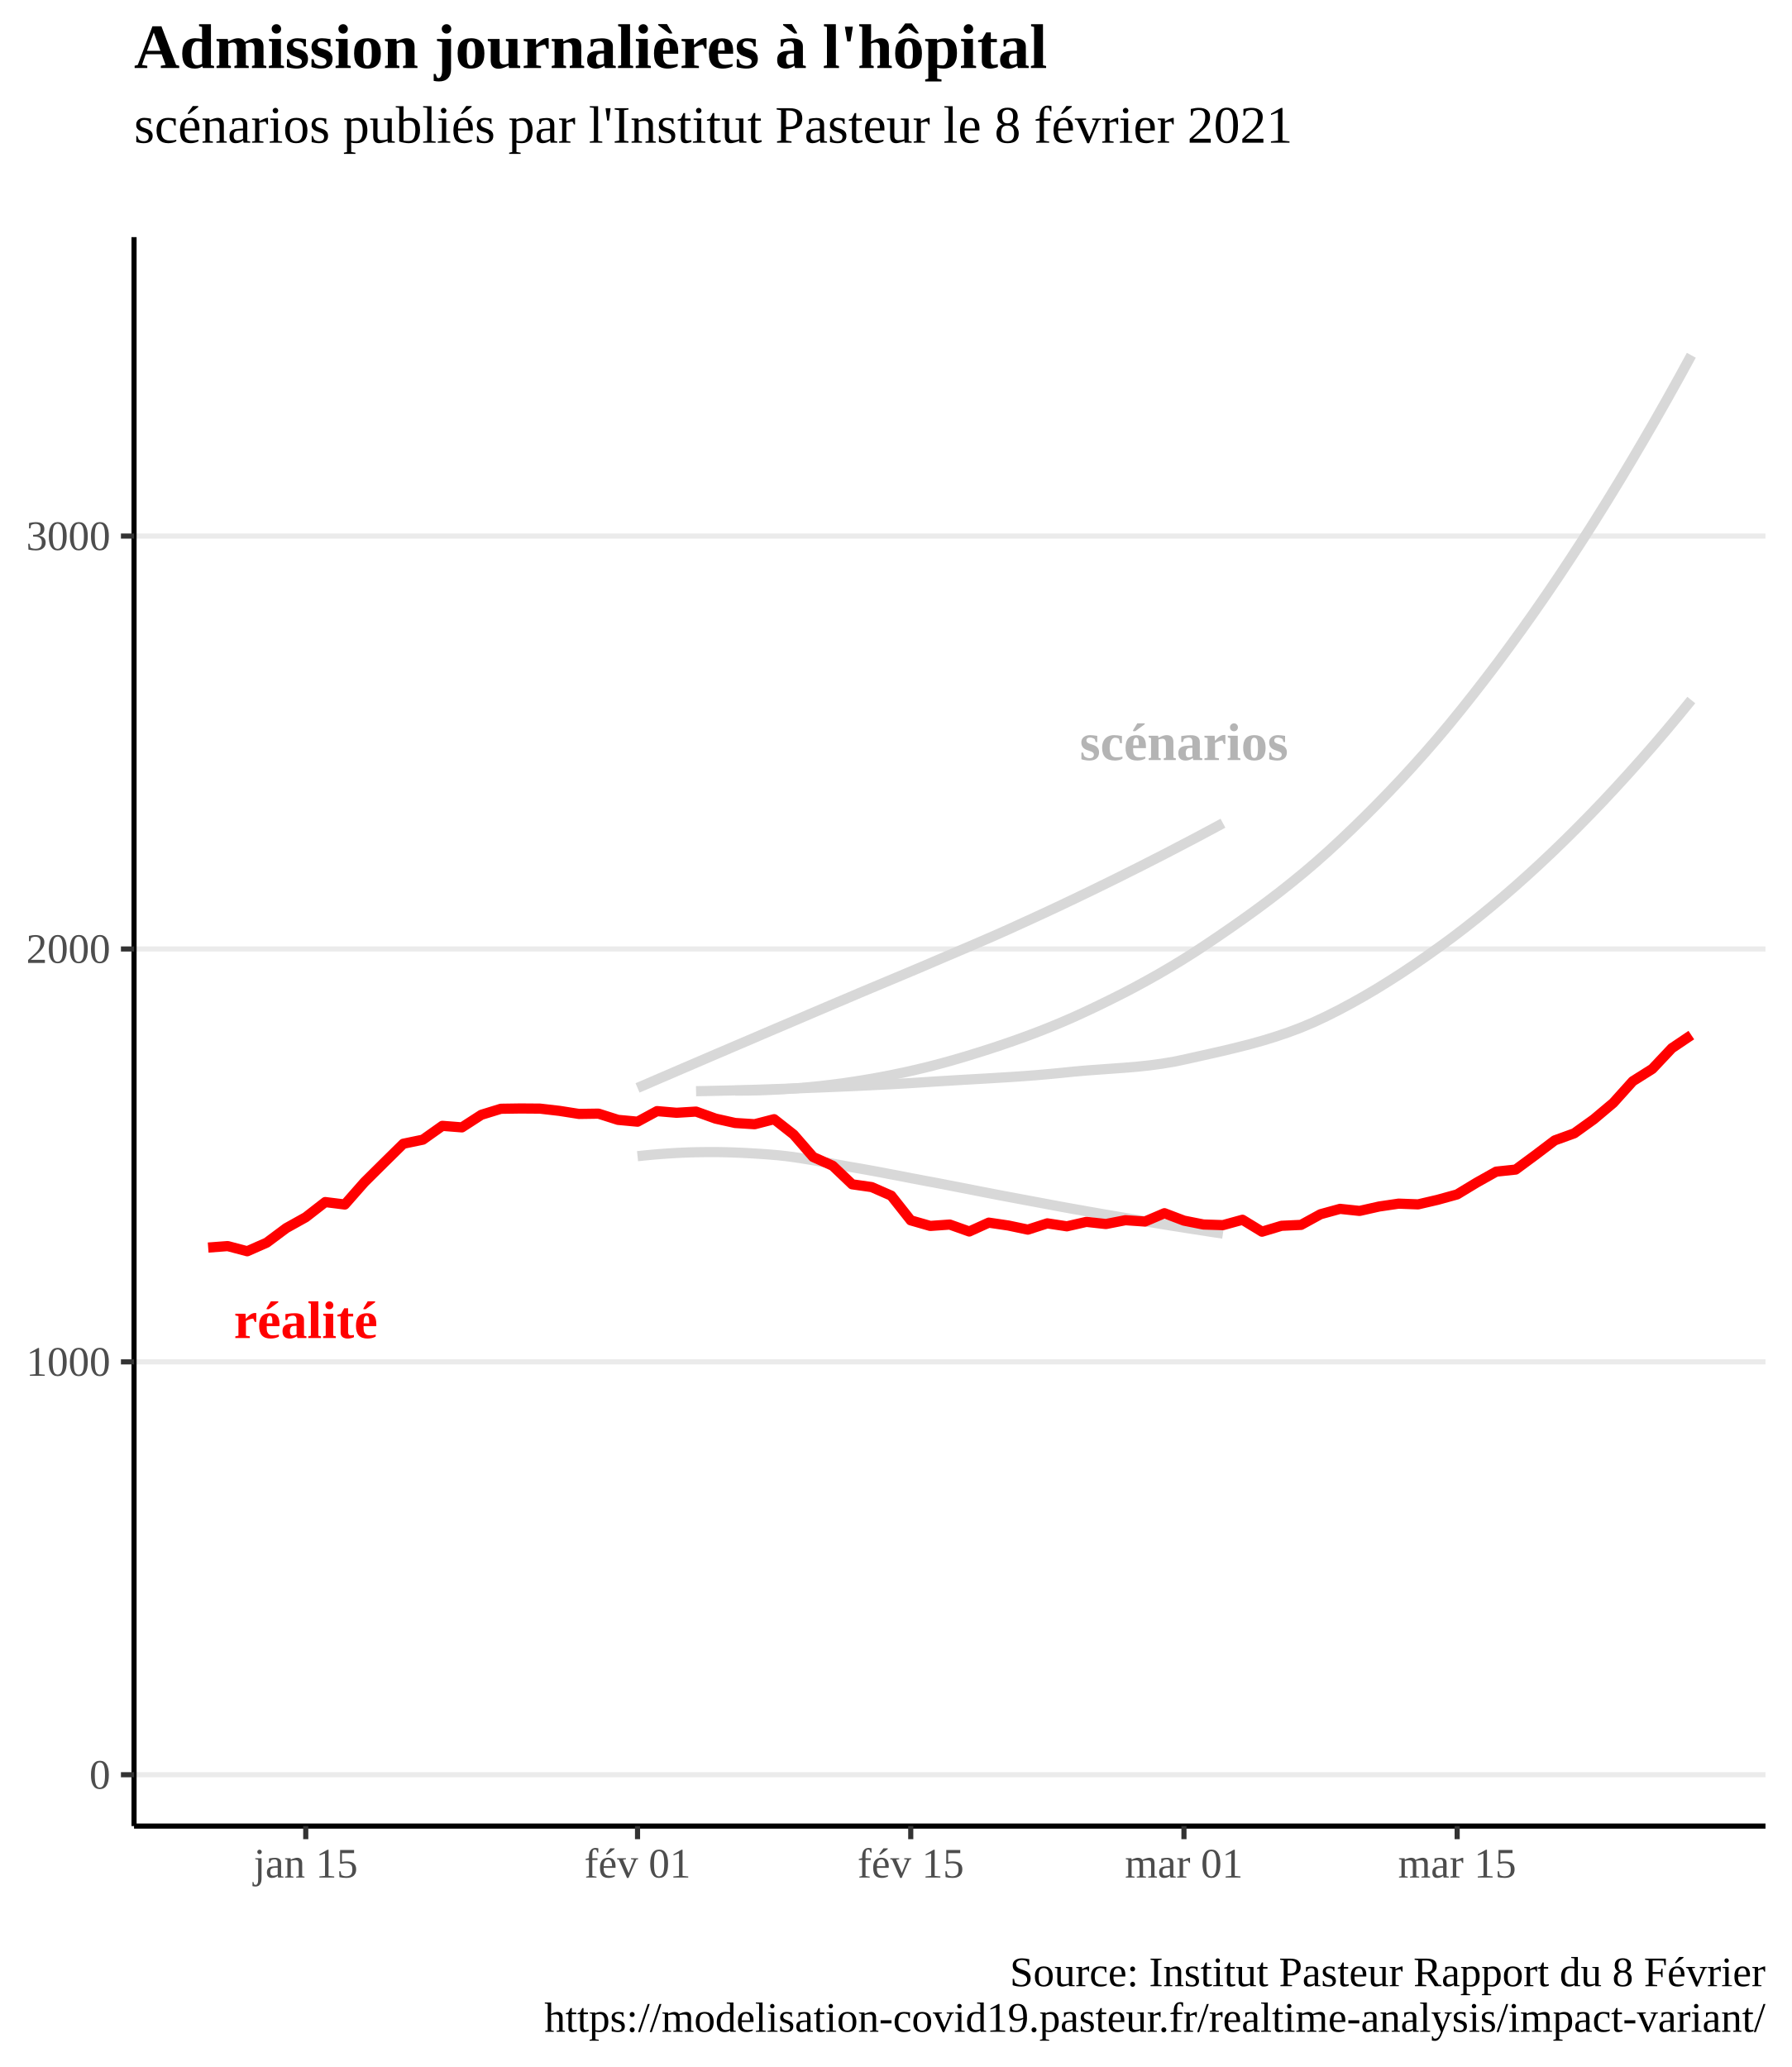
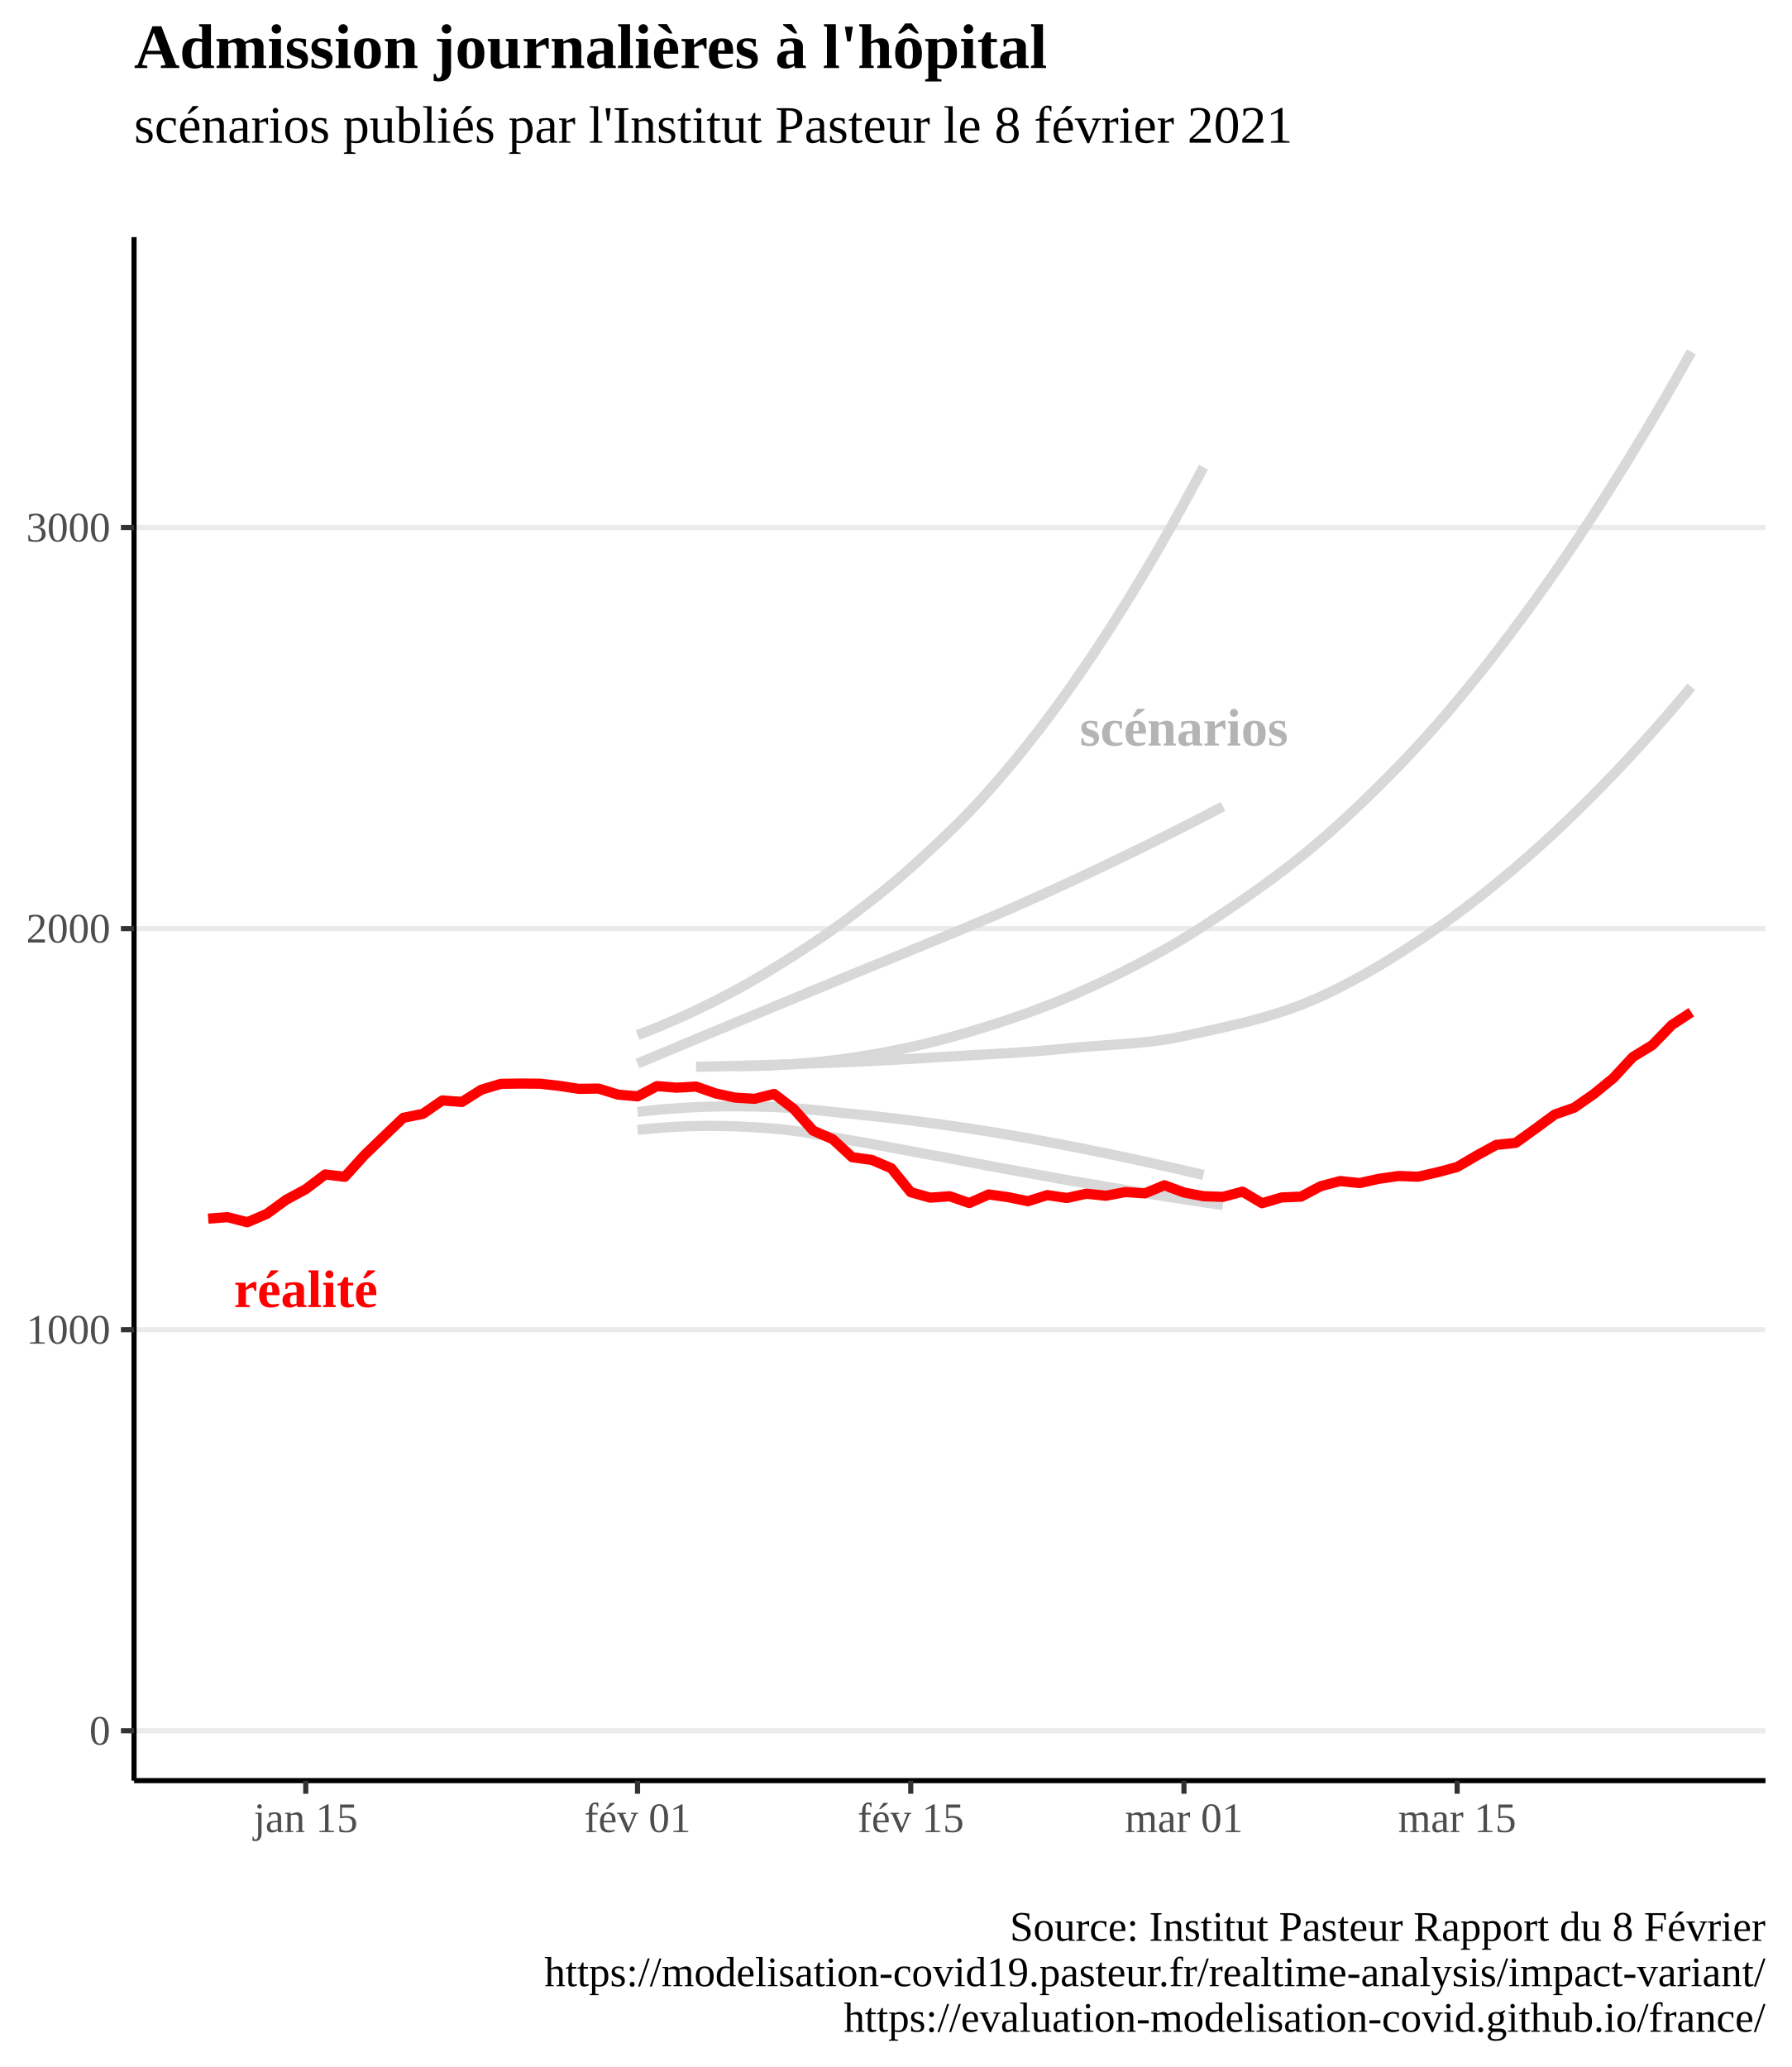
<svg xmlns="http://www.w3.org/2000/svg" class="svglite" width="374.40pt" height="432.00pt" viewBox="0 0 374.40 432.00">
  <defs>
    <style type="text/css">
    .svglite line, .svglite polyline, .svglite polygon, .svglite path, .svglite rect, .svglite circle {
      fill: none;
      stroke: #000000;
      stroke-linecap: round;
      stroke-linejoin: round;
      stroke-miterlimit: 10.00;
    }
+     .svglite text {
+       white-space: pre;
+     }
  </style>
  </defs>
  <rect width="100%" height="100%" style="stroke: none; fill: #FFFFFF;" />
  <defs>
    <clipPath id="cpMC4wMHwzNzQuNDB8MC4wMHw0MzIuMDA=">
      <rect x="0.00" y="0.00" width="374.40" height="432.00" />
    </clipPath>
  </defs>
  <g clip-path="url(#cpMC4wMHwzNzQuNDB8MC4wMHw0MzIuMDA=)">
-     <rect x="0" y="0" width="374.40" height="432.00" style="stroke-width: 1.07; stroke: #FFFFFF; fill: #FFFFFF;" />
+     <rect x="0" y="0.00" width="374.40" height="432.00" style="stroke-width: 1.07; stroke: #FFFFFF; fill: #FFFFFF;" />
  </g>
  <defs>
-     <clipPath id="cpMjguMDF8MzY4LjkyfDQ5LjU2fDM4MS42NQ==">
-       <rect x="28.01" y="49.56" width="340.91" height="332.09" />
+     <clipPath id="cpMjguMDF8MzY4LjkyfDQ5LjU2fDM3Mi4xNQ==">
+       <rect x="28.01" y="49.56" width="340.91" height="322.59" />
    </clipPath>
  </defs>
-   <g clip-path="url(#cpMjguMDF8MzY4LjkyfDQ5LjU2fDM4MS42NQ==)">
-     <rect x="28.01" y="49.56" width="340.91" height="332.09" style="stroke-width: 1.07; stroke: none; fill: #FFFFFF;" />
-     <polyline points="28.01,370.92 368.92,370.92 " style="stroke-width: 1.07; stroke: #EBEBEB; stroke-linecap: butt;" />
-     <polyline points="28.01,284.63 368.92,284.63 " style="stroke-width: 1.07; stroke: #EBEBEB; stroke-linecap: butt;" />
-     <polyline points="28.01,198.33 368.92,198.33 " style="stroke-width: 1.07; stroke: #EBEBEB; stroke-linecap: butt;" />
-     <polyline points="28.01,112.04 368.92,112.04 " style="stroke-width: 1.07; stroke: #EBEBEB; stroke-linecap: butt;" />
-     <polyline points="153.61,227.93 156.14,227.92 158.67,227.87 161.20,227.77 163.72,227.64 166.25,227.46 168.78,227.25 171.31,227.00 173.84,226.70 176.37,226.37 178.90,225.99 181.43,225.58 183.96,225.13 186.49,224.64 189.02,224.11 191.55,223.54 194.08,222.93 196.61,222.27 199.14,221.57 201.66,220.83 204.19,220.05 206.72,219.25 209.25,218.41 211.78,217.54 214.31,216.63 216.84,215.68 219.37,214.68 221.90,213.63 224.43,212.53 226.96,211.37 229.49,210.17 232.02,208.93 234.55,207.66 237.08,206.34 239.60,204.97 242.13,203.55 244.66,202.07 247.19,200.53 249.72,198.93 252.25,197.26 254.78,195.55 257.31,193.81 259.84,192.03 262.37,190.21 264.90,188.33 267.43,186.40 269.96,184.39 272.49,182.32 275.02,180.16 277.54,177.92 280.07,175.58 282.60,173.17 285.13,170.70 287.66,168.16 290.19,165.56 292.72,162.89 295.25,160.13 297.78,157.30 300.31,154.38 302.84,151.37 305.37,148.26 307.90,145.07 310.43,141.81 312.96,138.48 315.48,135.07 318.01,131.58 320.54,128.01 323.07,124.36 325.60,120.63 328.13,116.81 330.66,112.92 333.19,108.94 335.72,104.88 338.25,100.75 340.78,96.53 343.31,92.23 345.84,87.86 348.37,83.40 350.90,78.86 353.42,74.25 " style="stroke-width: 2.13; stroke: #D8D8D8; stroke-linecap: butt;" />
-     <polyline points="145.45,228.06 148.08,228.01 150.72,227.95 153.35,227.89 155.98,227.82 158.61,227.74 161.25,227.65 163.88,227.56 166.51,227.47 169.14,227.36 171.78,227.26 174.41,227.15 177.04,227.04 179.67,226.92 182.31,226.79 184.94,226.66 187.57,226.52 190.21,226.37 192.84,226.20 195.47,226.03 198.10,225.87 200.74,225.71 203.37,225.56 206.00,225.41 208.63,225.25 211.27,225.09 213.90,224.91 216.53,224.71 219.16,224.48 221.80,224.23 224.43,223.96 227.06,223.73 229.69,223.54 232.33,223.35 234.96,223.16 237.59,222.94 240.22,222.66 242.86,222.30 245.49,221.86 248.12,221.30 250.75,220.71 253.39,220.12 256.02,219.52 258.65,218.88 261.28,218.21 263.92,217.47 266.55,216.66 269.18,215.77 271.81,214.78 274.45,213.67 277.08,212.44 279.71,211.12 282.35,209.71 284.98,208.23 287.61,206.68 290.24,205.05 292.88,203.36 295.51,201.60 298.14,199.78 300.77,197.91 303.41,195.98 306.04,193.97 308.67,191.90 311.30,189.75 313.94,187.54 316.57,185.26 319.20,182.91 321.83,180.50 324.47,178.01 327.10,175.46 329.73,172.85 332.36,170.17 335.00,167.42 337.63,164.60 340.26,161.72 342.89,158.78 345.53,155.76 348.16,152.68 350.79,149.53 353.42,146.31 " style="stroke-width: 2.13; stroke: #D8D8D8; stroke-linecap: butt;" />
-     <polyline points="133.22,241.64 134.77,241.48 136.31,241.33 137.86,241.20 139.41,241.09 140.96,240.99 142.51,240.91 144.06,240.85 145.61,240.81 147.15,240.79 148.70,240.78 150.25,240.79 151.80,240.82 153.35,240.87 154.90,240.93 156.45,241.01 157.99,241.10 159.54,241.20 161.09,241.32 162.64,241.45 164.19,241.62 165.74,241.82 167.29,242.05 168.83,242.30 170.38,242.56 171.93,242.84 173.48,243.12 175.03,243.41 176.58,243.69 178.13,243.96 179.67,244.22 181.22,244.50 182.77,244.78 184.32,245.07 185.87,245.37 187.42,245.66 188.97,245.96 190.51,246.26 192.06,246.55 193.61,246.85 195.16,247.13 196.71,247.43 198.26,247.73 199.81,248.03 201.35,248.33 202.90,248.63 204.45,248.94 206.00,249.24 207.55,249.54 209.10,249.84 210.65,250.13 212.19,250.42 213.74,250.71 215.29,251.00 216.84,251.29 218.39,251.58 219.94,251.87 221.49,252.16 223.03,252.44 224.58,252.72 226.13,252.99 227.68,253.27 229.23,253.54 230.78,253.81 232.33,254.07 233.87,254.34 235.42,254.60 236.97,254.86 238.52,255.12 240.07,255.38 241.62,255.63 243.17,255.89 244.71,256.14 246.26,256.38 247.81,256.63 249.36,256.87 250.91,257.11 252.46,257.35 254.01,257.59 255.55,257.82 " style="stroke-width: 2.13; stroke: #D8D8D8; stroke-linecap: butt;" />
-     <polyline points="133.22,227.37 134.77,226.71 136.31,226.04 137.86,225.37 139.41,224.71 140.96,224.04 142.51,223.37 144.06,222.71 145.61,222.04 147.15,221.38 148.70,220.71 150.25,220.05 151.80,219.39 153.35,218.72 154.90,218.06 156.45,217.40 157.99,216.74 159.54,216.07 161.09,215.41 162.64,214.75 164.19,214.09 165.74,213.43 167.29,212.77 168.83,212.11 170.38,211.45 171.93,210.79 173.48,210.13 175.03,209.47 176.58,208.82 178.13,208.16 179.67,207.50 181.22,206.85 182.77,206.20 184.32,205.55 185.87,204.90 187.42,204.25 188.97,203.60 190.51,202.95 192.06,202.30 193.61,201.64 195.16,200.97 196.71,200.31 198.26,199.65 199.81,198.99 201.35,198.33 202.90,197.67 204.45,197.00 206.00,196.33 207.55,195.66 209.10,194.97 210.65,194.28 212.19,193.58 213.74,192.87 215.29,192.17 216.84,191.45 218.39,190.74 219.94,190.01 221.49,189.29 223.03,188.55 224.58,187.82 226.13,187.07 227.68,186.33 229.23,185.57 230.78,184.81 232.33,184.05 233.87,183.29 235.42,182.51 236.97,181.74 238.52,180.96 240.07,180.17 241.62,179.38 243.17,178.59 244.71,177.79 246.26,176.98 247.81,176.17 249.36,175.36 250.91,174.54 252.46,173.71 254.01,172.88 255.55,172.05 " style="stroke-width: 2.13; stroke: #D8D8D8; stroke-linecap: butt;" />
-     <polyline points="43.50,260.74 47.58,260.43 51.66,261.51 55.74,259.71 59.82,256.67 63.89,254.40 67.97,251.23 72.05,251.74 76.13,247.10 80.20,243.06 84.28,239.04 88.36,238.19 92.44,235.30 96.52,235.62 100.59,232.99 104.67,231.73 108.75,231.67 112.83,231.70 116.91,232.17 120.98,232.81 125.06,232.75 129.14,234.05 133.22,234.43 137.30,232.22 141.37,232.57 145.45,232.32 149.53,233.79 153.61,234.70 157.69,234.96 161.76,233.91 165.84,237.12 169.92,241.81 174.00,243.64 178.07,247.52 182.15,248.10 186.23,249.89 190.31,255.05 194.39,256.22 198.46,255.93 202.54,257.38 206.62,255.53 210.70,256.13 214.78,256.99 218.85,255.68 222.93,256.30 227.01,255.37 231.09,255.82 235.17,255.02 239.24,255.30 243.32,253.56 247.40,255.11 251.48,255.92 255.55,256.05 259.63,254.93 263.71,257.42 267.79,256.19 271.87,256.00 275.94,253.77 280.02,252.65 284.10,253.08 288.18,252.16 292.26,251.56 296.33,251.71 300.41,250.76 304.49,249.63 308.57,247.16 312.65,244.87 316.72,244.44 320.80,241.43 324.88,238.34 328.96,236.86 333.03,233.94 337.11,230.51 341.19,225.97 345.27,223.40 349.35,219.07 353.42,216.33 " style="stroke-width: 2.13; stroke: #FF0000; stroke-linecap: butt;" />
-     <text x="63.89" y="279.65" text-anchor="middle" style="font-size: 11.04px; font-weight: bold; fill: #FF0000; font-family: Times New Roman;" textLength="30.01px" lengthAdjust="spacingAndGlyphs">réalité</text>
-     <text x="247.40" y="158.84" text-anchor="middle" style="font-size: 11.04px; font-weight: bold; fill: #B4B4B4; font-family: Times New Roman;" textLength="43.50px" lengthAdjust="spacingAndGlyphs">scénarios</text>
+   <g clip-path="url(#cpMjguMDF8MzY4LjkyfDQ5LjU2fDM3Mi4xNQ==)">
+     <rect x="28.01" y="49.56" width="340.91" height="322.59" style="stroke-width: 1.07; stroke: none; fill: #FFFFFF;" />
+     <polyline points="28.01,361.72 368.92,361.72 " style="stroke-width: 1.07; stroke: #EBEBEB; stroke-linecap: butt;" />
+     <polyline points="28.01,277.90 368.92,277.90 " style="stroke-width: 1.07; stroke: #EBEBEB; stroke-linecap: butt;" />
+     <polyline points="28.01,194.08 368.92,194.08 " style="stroke-width: 1.07; stroke: #EBEBEB; stroke-linecap: butt;" />
+     <polyline points="28.01,110.25 368.92,110.25 " style="stroke-width: 1.07; stroke: #EBEBEB; stroke-linecap: butt;" />
+     <polyline points="153.61,222.83 156.14,222.82 158.67,222.77 161.20,222.67 163.72,222.54 166.25,222.37 168.78,222.16 171.31,221.92 173.84,221.63 176.37,221.31 178.90,220.94 181.43,220.54 183.96,220.11 186.49,219.63 189.02,219.11 191.55,218.56 194.08,217.96 196.61,217.33 199.14,216.65 201.66,215.93 204.19,215.17 206.72,214.39 209.25,213.58 211.78,212.73 214.31,211.85 216.84,210.92 219.37,209.95 221.90,208.94 224.43,207.87 226.96,206.74 229.49,205.57 232.02,204.37 234.55,203.13 237.08,201.85 239.60,200.52 242.13,199.14 244.66,197.71 247.19,196.21 249.72,194.65 252.25,193.03 254.78,191.37 257.31,189.68 259.84,187.95 262.37,186.18 264.90,184.36 267.43,182.48 269.96,180.53 272.49,178.52 275.02,176.43 277.54,174.25 280.07,171.98 282.60,169.63 285.13,167.23 287.66,164.77 290.19,162.24 292.72,159.64 295.25,156.97 297.78,154.22 300.31,151.38 302.84,148.45 305.37,145.44 307.90,142.34 310.43,139.17 312.96,135.93 315.48,132.62 318.01,129.23 320.54,125.76 323.07,122.22 325.60,118.59 328.13,114.89 330.66,111.10 333.19,107.24 335.72,103.30 338.25,99.28 340.78,95.19 343.31,91.01 345.84,86.76 348.37,82.43 350.90,78.03 353.42,73.54 " style="stroke-width: 2.13; stroke: #D8D8D8; stroke-linecap: butt;" />
+     <polyline points="145.45,222.95 148.08,222.90 150.72,222.85 153.35,222.79 155.98,222.71 158.61,222.64 161.25,222.56 163.88,222.47 166.51,222.37 169.14,222.28 171.78,222.17 174.41,222.07 177.04,221.96 179.67,221.84 182.31,221.72 184.94,221.59 187.57,221.45 190.21,221.31 192.84,221.15 195.47,220.98 198.10,220.82 200.74,220.67 203.37,220.52 206.00,220.38 208.63,220.23 211.27,220.07 213.90,219.89 216.53,219.70 219.16,219.48 221.80,219.23 224.43,218.97 227.06,218.75 229.69,218.56 232.33,218.38 234.96,218.19 237.59,217.97 240.22,217.70 242.86,217.36 245.49,216.93 248.12,216.38 250.75,215.81 253.39,215.24 256.02,214.65 258.65,214.04 261.28,213.38 263.92,212.67 266.55,211.88 269.18,211.01 271.81,210.05 274.45,208.97 277.08,207.78 279.71,206.49 282.35,205.13 284.98,203.69 287.61,202.18 290.24,200.60 292.88,198.95 295.51,197.25 298.14,195.49 300.77,193.67 303.41,191.79 306.04,189.84 308.67,187.83 311.30,185.74 313.94,183.59 316.57,181.38 319.20,179.10 321.83,176.75 324.47,174.34 327.10,171.86 329.73,169.32 332.36,166.71 335.00,164.05 337.63,161.31 340.26,158.51 342.89,155.65 345.53,152.72 348.16,149.73 350.79,146.67 353.42,143.54 " style="stroke-width: 2.13; stroke: #D8D8D8; stroke-linecap: butt;" />
+     <polyline points="133.22,236.14 134.77,235.99 136.31,235.84 137.86,235.72 139.41,235.61 140.96,235.51 142.51,235.44 144.06,235.38 145.61,235.34 147.15,235.31 148.70,235.31 150.25,235.32 151.80,235.35 153.35,235.40 154.90,235.46 156.45,235.53 157.99,235.62 159.54,235.72 161.09,235.83 162.64,235.96 164.19,236.12 165.74,236.32 167.29,236.54 168.83,236.78 170.38,237.04 171.93,237.31 173.48,237.59 175.03,237.86 176.58,238.13 178.13,238.39 179.67,238.65 181.22,238.92 182.77,239.20 184.32,239.48 185.87,239.76 187.42,240.05 188.97,240.34 190.51,240.63 192.06,240.92 193.61,241.20 195.16,241.48 196.71,241.76 198.26,242.05 199.81,242.35 201.35,242.64 202.90,242.94 204.45,243.23 206.00,243.53 207.55,243.82 209.10,244.11 210.65,244.39 212.19,244.67 213.74,244.96 215.29,245.24 216.84,245.52 218.39,245.80 219.94,246.08 221.49,246.36 223.03,246.63 224.58,246.90 226.13,247.17 227.68,247.44 229.23,247.70 230.78,247.96 232.33,248.22 233.87,248.48 235.42,248.73 236.97,248.99 238.52,249.24 240.07,249.49 241.62,249.74 243.17,249.98 244.71,250.22 246.26,250.46 247.81,250.70 249.36,250.94 250.91,251.17 252.46,251.40 254.01,251.63 255.55,251.86 " style="stroke-width: 2.13; stroke: #D8D8D8; stroke-linecap: butt;" />
+     <polyline points="133.22,222.28 134.77,221.64 136.31,220.99 137.86,220.34 139.41,219.69 140.96,219.05 142.51,218.40 144.06,217.75 145.61,217.11 147.15,216.46 148.70,215.82 150.25,215.17 151.80,214.53 153.35,213.88 154.90,213.24 156.45,212.59 157.99,211.95 159.54,211.31 161.09,210.66 162.64,210.02 164.19,209.38 165.74,208.74 167.29,208.10 168.83,207.46 170.38,206.82 171.93,206.18 173.48,205.54 175.03,204.90 176.58,204.26 178.13,203.62 179.67,202.98 181.22,202.35 182.77,201.72 184.32,201.09 185.87,200.46 187.42,199.83 188.97,199.20 190.51,198.56 192.06,197.93 193.61,197.28 195.16,196.64 196.71,196.00 198.26,195.36 199.81,194.71 201.35,194.07 202.90,193.43 204.45,192.78 206.00,192.13 207.55,191.47 209.10,190.81 210.65,190.14 212.19,189.46 213.74,188.77 215.29,188.08 216.84,187.39 218.39,186.70 219.94,185.99 221.49,185.29 223.03,184.58 224.58,183.86 226.13,183.14 227.68,182.41 229.23,181.68 230.78,180.94 232.33,180.20 233.87,179.46 235.42,178.71 236.97,177.96 238.52,177.20 240.07,176.43 241.62,175.67 243.17,174.89 244.71,174.12 246.26,173.33 247.81,172.55 249.36,171.76 250.91,170.96 252.46,170.16 254.01,169.35 255.55,168.54 " style="stroke-width: 2.13; stroke: #D8D8D8; stroke-linecap: butt;" />
+     <polyline points="133.22,232.38 134.71,232.22 136.21,232.06 137.71,231.92 139.21,231.80 140.70,231.68 142.20,231.58 143.70,231.48 145.19,231.41 146.69,231.34 148.19,231.29 149.68,231.25 151.18,231.23 152.68,231.22 154.18,231.22 155.67,231.23 157.17,231.25 158.67,231.28 160.16,231.32 161.66,231.37 163.16,231.44 164.65,231.52 166.15,231.63 167.65,231.75 169.14,231.89 170.64,232.04 172.14,232.19 173.64,232.35 175.13,232.51 176.63,232.66 178.13,232.81 179.62,232.97 181.12,233.12 182.62,233.28 184.11,233.45 185.61,233.62 187.11,233.79 188.60,233.97 190.10,234.15 191.60,234.34 193.10,234.54 194.59,234.73 196.09,234.93 197.59,235.14 199.08,235.35 200.58,235.57 202.08,235.79 203.57,236.01 205.07,236.25 206.57,236.48 208.07,236.73 209.56,236.98 211.06,237.23 212.56,237.50 214.05,237.76 215.55,238.03 217.05,238.31 218.54,238.59 220.04,238.87 221.54,239.15 223.03,239.44 224.53,239.73 226.03,240.02 227.53,240.32 229.02,240.62 230.52,240.92 232.02,241.23 233.51,241.55 235.01,241.86 236.51,242.19 238.00,242.51 239.50,242.84 241.00,243.17 242.50,243.50 243.99,243.84 245.49,244.18 246.99,244.52 248.48,244.87 249.98,245.22 251.48,245.58 " style="stroke-width: 2.13; stroke: #D8D8D8; stroke-linecap: butt;" />
+     <polyline points="133.22,216.32 134.71,215.76 136.21,215.17 137.71,214.57 139.21,213.94 140.70,213.30 142.20,212.64 143.70,211.96 145.19,211.26 146.69,210.54 148.19,209.81 149.68,209.06 151.18,208.29 152.68,207.50 154.18,206.69 155.67,205.86 157.17,205.02 158.67,204.15 160.16,203.27 161.66,202.36 163.16,201.44 164.65,200.50 166.15,199.56 167.65,198.59 169.14,197.61 170.64,196.61 172.14,195.59 173.64,194.55 175.13,193.48 176.63,192.38 178.13,191.25 179.62,190.11 181.12,188.96 182.62,187.79 184.11,186.60 185.61,185.38 187.11,184.14 188.60,182.86 190.10,181.54 191.60,180.19 193.10,178.82 194.59,177.44 196.09,176.05 197.59,174.62 199.08,173.17 200.58,171.68 202.08,170.16 203.57,168.60 205.07,166.98 206.57,165.32 208.07,163.61 209.56,161.87 211.06,160.10 212.56,158.29 214.05,156.44 215.55,154.56 217.05,152.63 218.54,150.67 220.04,148.67 221.54,146.62 223.03,144.54 224.53,142.41 226.03,140.25 227.53,138.05 229.02,135.81 230.52,133.54 232.02,131.22 233.51,128.87 235.01,126.48 236.51,124.05 238.00,121.59 239.50,119.08 241.00,116.54 242.50,113.95 243.99,111.33 245.49,108.67 246.99,105.97 248.48,103.23 249.98,100.46 251.48,97.65 " style="stroke-width: 2.13; stroke: #D8D8D8; stroke-linecap: butt;" />
+     <polyline points="43.50,254.69 47.58,254.39 51.66,255.45 55.74,253.70 59.82,250.74 63.89,248.54 67.97,245.46 72.05,245.95 76.13,241.45 80.20,237.52 84.28,233.62 88.36,232.79 92.44,229.99 96.52,230.30 100.59,227.74 104.67,226.52 108.75,226.46 112.83,226.49 116.91,226.95 120.98,227.57 125.06,227.51 129.14,228.77 133.22,229.14 137.30,226.99 141.37,227.33 145.45,227.09 149.53,228.52 153.61,229.40 157.69,229.65 161.76,228.63 165.84,231.75 169.92,236.31 174.00,238.08 178.07,241.86 182.15,242.42 186.23,244.15 190.31,249.17 194.39,250.31 198.46,250.02 202.54,251.43 206.62,249.64 210.70,250.21 214.78,251.05 218.85,249.78 222.93,250.38 227.01,249.48 231.09,249.91 235.17,249.14 239.24,249.41 243.32,247.72 247.40,249.23 251.48,250.01 255.55,250.14 259.63,249.05 263.71,251.47 267.79,250.27 271.87,250.09 275.94,247.93 280.02,246.84 284.10,247.26 288.18,246.36 292.26,245.78 296.33,245.93 300.41,245.00 304.49,243.90 308.57,241.51 312.65,239.28 316.72,238.86 320.80,235.94 324.88,232.93 328.96,231.50 333.03,228.66 337.11,225.33 341.19,220.92 345.27,218.42 349.35,214.22 353.42,211.56 " style="stroke-width: 2.13; stroke: #FF0000; stroke-linecap: butt;" />
+     <text x="63.89" y="273.17" text-anchor="middle" style="font-size: 11.04px; font-weight: bold;fill: #FF0000; font-family: &quot;Times New Roman&quot;;" textLength="30.01px" lengthAdjust="spacingAndGlyphs">réalité</text>
+     <text x="247.40" y="155.82" text-anchor="middle" style="font-size: 11.04px; font-weight: bold;fill: #B4B4B4; font-family: &quot;Times New Roman&quot;;" textLength="43.50px" lengthAdjust="spacingAndGlyphs">scénarios</text>
  </g>
  <g clip-path="url(#cpMC4wMHwzNzQuNDB8MC4wMHw0MzIuMDA=)">
-     <polyline points="28.01,381.65 28.01,49.56 " style="stroke-width: 1.07; stroke-linecap: butt;" />
-     <text x="23.08" y="373.84" text-anchor="end" style="font-size: 8.80px; fill: #4D4D4D; font-family: Times New Roman;" textLength="4.40px" lengthAdjust="spacingAndGlyphs">0</text>
-     <text x="23.08" y="287.54" text-anchor="end" style="font-size: 8.80px; fill: #4D4D4D; font-family: Times New Roman;" textLength="17.60px" lengthAdjust="spacingAndGlyphs">1000</text>
-     <text x="23.08" y="201.25" text-anchor="end" style="font-size: 8.80px; fill: #4D4D4D; font-family: Times New Roman;" textLength="17.60px" lengthAdjust="spacingAndGlyphs">2000</text>
-     <text x="23.08" y="114.96" text-anchor="end" style="font-size: 8.80px; fill: #4D4D4D; font-family: Times New Roman;" textLength="17.60px" lengthAdjust="spacingAndGlyphs">3000</text>
-     <polyline points="25.27,370.92 28.01,370.92 " style="stroke-width: 1.07; stroke: #333333; stroke-linecap: butt;" />
-     <polyline points="25.27,284.63 28.01,284.63 " style="stroke-width: 1.07; stroke: #333333; stroke-linecap: butt;" />
-     <polyline points="25.27,198.33 28.01,198.33 " style="stroke-width: 1.07; stroke: #333333; stroke-linecap: butt;" />
-     <polyline points="25.27,112.04 28.01,112.04 " style="stroke-width: 1.07; stroke: #333333; stroke-linecap: butt;" />
-     <polyline points="28.01,381.65 368.92,381.65 " style="stroke-width: 1.07; stroke-linecap: butt;" />
-     <polyline points="63.89,384.39 63.89,381.65 " style="stroke-width: 1.07; stroke: #333333; stroke-linecap: butt;" />
-     <polyline points="133.22,384.39 133.22,381.65 " style="stroke-width: 1.07; stroke: #333333; stroke-linecap: butt;" />
-     <polyline points="190.31,384.39 190.31,381.65 " style="stroke-width: 1.07; stroke: #333333; stroke-linecap: butt;" />
-     <polyline points="247.40,384.39 247.40,381.65 " style="stroke-width: 1.07; stroke: #333333; stroke-linecap: butt;" />
-     <polyline points="304.49,384.39 304.49,381.65 " style="stroke-width: 1.07; stroke: #333333; stroke-linecap: butt;" />
-     <text x="63.89" y="392.41" text-anchor="middle" style="font-size: 8.80px; fill: #4D4D4D; font-family: Times New Roman;" textLength="21.75px" lengthAdjust="spacingAndGlyphs">jan 15</text>
-     <text x="133.22" y="392.41" text-anchor="middle" style="font-size: 8.80px; fill: #4D4D4D; font-family: Times New Roman;" textLength="22.23px" lengthAdjust="spacingAndGlyphs">fév 01</text>
-     <text x="190.31" y="392.41" text-anchor="middle" style="font-size: 8.80px; fill: #4D4D4D; font-family: Times New Roman;" textLength="22.23px" lengthAdjust="spacingAndGlyphs">fév 15</text>
-     <text x="247.40" y="392.41" text-anchor="middle" style="font-size: 8.80px; fill: #4D4D4D; font-family: Times New Roman;" textLength="24.68px" lengthAdjust="spacingAndGlyphs">mar 01</text>
-     <text x="304.49" y="392.41" text-anchor="middle" style="font-size: 8.80px; fill: #4D4D4D; font-family: Times New Roman;" textLength="24.68px" lengthAdjust="spacingAndGlyphs">mar 15</text>
-     <text x="28.01" y="29.82" style="font-size: 11.00px; font-family: Times New Roman;" textLength="242.16px" lengthAdjust="spacingAndGlyphs">scénarios publiés par l'Institut Pasteur le 8 février 2021</text>
-     <text x="28.01" y="41.70" style="font-size: 11.00px; font-family: Times New Roman;" textLength="0.00px" lengthAdjust="spacingAndGlyphs" />
-     <text x="28.01" y="14.21" style="font-size: 13.20px; font-weight: bold; font-family: Times New Roman;" textLength="190.68px" lengthAdjust="spacingAndGlyphs">Admission journalières à l'hôpital</text>
-     <text x="368.92" y="405.62" text-anchor="end" style="font-size: 8.80px; font-family: Times New Roman;" textLength="0.00px" lengthAdjust="spacingAndGlyphs" />
-     <text x="368.92" y="415.12" text-anchor="end" style="font-size: 8.80px; font-family: Times New Roman;" textLength="160.11px" lengthAdjust="spacingAndGlyphs">Source: Institut Pasteur Rapport du 8 Février </text>
-     <text x="368.92" y="424.63" text-anchor="end" style="font-size: 8.80px; font-family: Times New Roman;" textLength="255.17px" lengthAdjust="spacingAndGlyphs">https://modelisation-covid19.pasteur.fr/realtime-analysis/impact-variant/</text>
+     <polyline points="28.01,372.15 28.01,49.56 " style="stroke-width: 1.07; stroke-linecap: butt;" />
+     <text x="23.08" y="364.64" text-anchor="end" style="font-size: 8.80px;fill: #4D4D4D; font-family: &quot;Times New Roman&quot;;" textLength="4.40px" lengthAdjust="spacingAndGlyphs">0</text>
+     <text x="23.08" y="280.82" text-anchor="end" style="font-size: 8.80px;fill: #4D4D4D; font-family: &quot;Times New Roman&quot;;" textLength="17.60px" lengthAdjust="spacingAndGlyphs">1000</text>
+     <text x="23.08" y="196.99" text-anchor="end" style="font-size: 8.80px;fill: #4D4D4D; font-family: &quot;Times New Roman&quot;;" textLength="17.60px" lengthAdjust="spacingAndGlyphs">2000</text>
+     <text x="23.08" y="113.17" text-anchor="end" style="font-size: 8.80px;fill: #4D4D4D; font-family: &quot;Times New Roman&quot;;" textLength="17.60px" lengthAdjust="spacingAndGlyphs">3000</text>
+     <polyline points="25.27,361.72 28.01,361.72 " style="stroke-width: 1.07; stroke: #333333; stroke-linecap: butt;" />
+     <polyline points="25.27,277.90 28.01,277.90 " style="stroke-width: 1.07; stroke: #333333; stroke-linecap: butt;" />
+     <polyline points="25.27,194.08 28.01,194.08 " style="stroke-width: 1.07; stroke: #333333; stroke-linecap: butt;" />
+     <polyline points="25.27,110.25 28.01,110.25 " style="stroke-width: 1.07; stroke: #333333; stroke-linecap: butt;" />
+     <polyline points="28.01,372.15 368.92,372.15 " style="stroke-width: 1.07; stroke-linecap: butt;" />
+     <polyline points="63.89,374.89 63.89,372.15 " style="stroke-width: 1.07; stroke: #333333; stroke-linecap: butt;" />
+     <polyline points="133.22,374.89 133.22,372.15 " style="stroke-width: 1.07; stroke: #333333; stroke-linecap: butt;" />
+     <polyline points="190.31,374.89 190.31,372.15 " style="stroke-width: 1.07; stroke: #333333; stroke-linecap: butt;" />
+     <polyline points="247.40,374.89 247.40,372.15 " style="stroke-width: 1.07; stroke: #333333; stroke-linecap: butt;" />
+     <polyline points="304.49,374.89 304.49,372.15 " style="stroke-width: 1.07; stroke: #333333; stroke-linecap: butt;" />
+     <text x="63.89" y="382.91" text-anchor="middle" style="font-size: 8.80px;fill: #4D4D4D; font-family: &quot;Times New Roman&quot;;" textLength="21.75px" lengthAdjust="spacingAndGlyphs">jan 15</text>
+     <text x="133.22" y="382.91" text-anchor="middle" style="font-size: 8.80px;fill: #4D4D4D; font-family: &quot;Times New Roman&quot;;" textLength="22.23px" lengthAdjust="spacingAndGlyphs">fév 01</text>
+     <text x="190.31" y="382.91" text-anchor="middle" style="font-size: 8.80px;fill: #4D4D4D; font-family: &quot;Times New Roman&quot;;" textLength="22.23px" lengthAdjust="spacingAndGlyphs">fév 15</text>
+     <text x="247.40" y="382.91" text-anchor="middle" style="font-size: 8.80px;fill: #4D4D4D; font-family: &quot;Times New Roman&quot;;" textLength="24.68px" lengthAdjust="spacingAndGlyphs">mar 01</text>
+     <text x="304.49" y="382.91" text-anchor="middle" style="font-size: 8.80px;fill: #4D4D4D; font-family: &quot;Times New Roman&quot;;" textLength="24.68px" lengthAdjust="spacingAndGlyphs">mar 15</text>
+     <text x="28.01" y="29.82" style="font-size: 11.00px; font-family: &quot;Times New Roman&quot;;" textLength="242.16px" lengthAdjust="spacingAndGlyphs">scénarios publiés par l'Institut Pasteur le 8 février 2021</text>
+     <text x="28.01" y="41.70" style="font-size: 11.00px; font-family: &quot;Times New Roman&quot;;" textLength="0.00px" lengthAdjust="spacingAndGlyphs" />
+     <text x="28.01" y="14.21" style="font-size: 13.20px; font-weight: bold; font-family: &quot;Times New Roman&quot;;" textLength="190.68px" lengthAdjust="spacingAndGlyphs">Admission journalières à l'hôpital</text>
+     <text x="368.92" y="396.11" text-anchor="end" style="font-size: 8.80px; font-family: &quot;Times New Roman&quot;;" textLength="0.00px" lengthAdjust="spacingAndGlyphs" />
+     <text x="368.92" y="405.62" text-anchor="end" style="font-size: 8.80px; font-family: &quot;Times New Roman&quot;;" textLength="160.11px" lengthAdjust="spacingAndGlyphs">Source: Institut Pasteur Rapport du 8 Février </text>
+     <text x="368.92" y="415.12" text-anchor="end" style="font-size: 8.80px; font-family: &quot;Times New Roman&quot;;" textLength="255.17px" lengthAdjust="spacingAndGlyphs">https://modelisation-covid19.pasteur.fr/realtime-analysis/impact-variant/</text>
+     <text x="368.92" y="424.63" text-anchor="end" style="font-size: 8.80px; font-family: &quot;Times New Roman&quot;;" textLength="208.02px" lengthAdjust="spacingAndGlyphs">       https://evaluation-modelisation-covid.github.io/france/</text>
  </g>
</svg>
